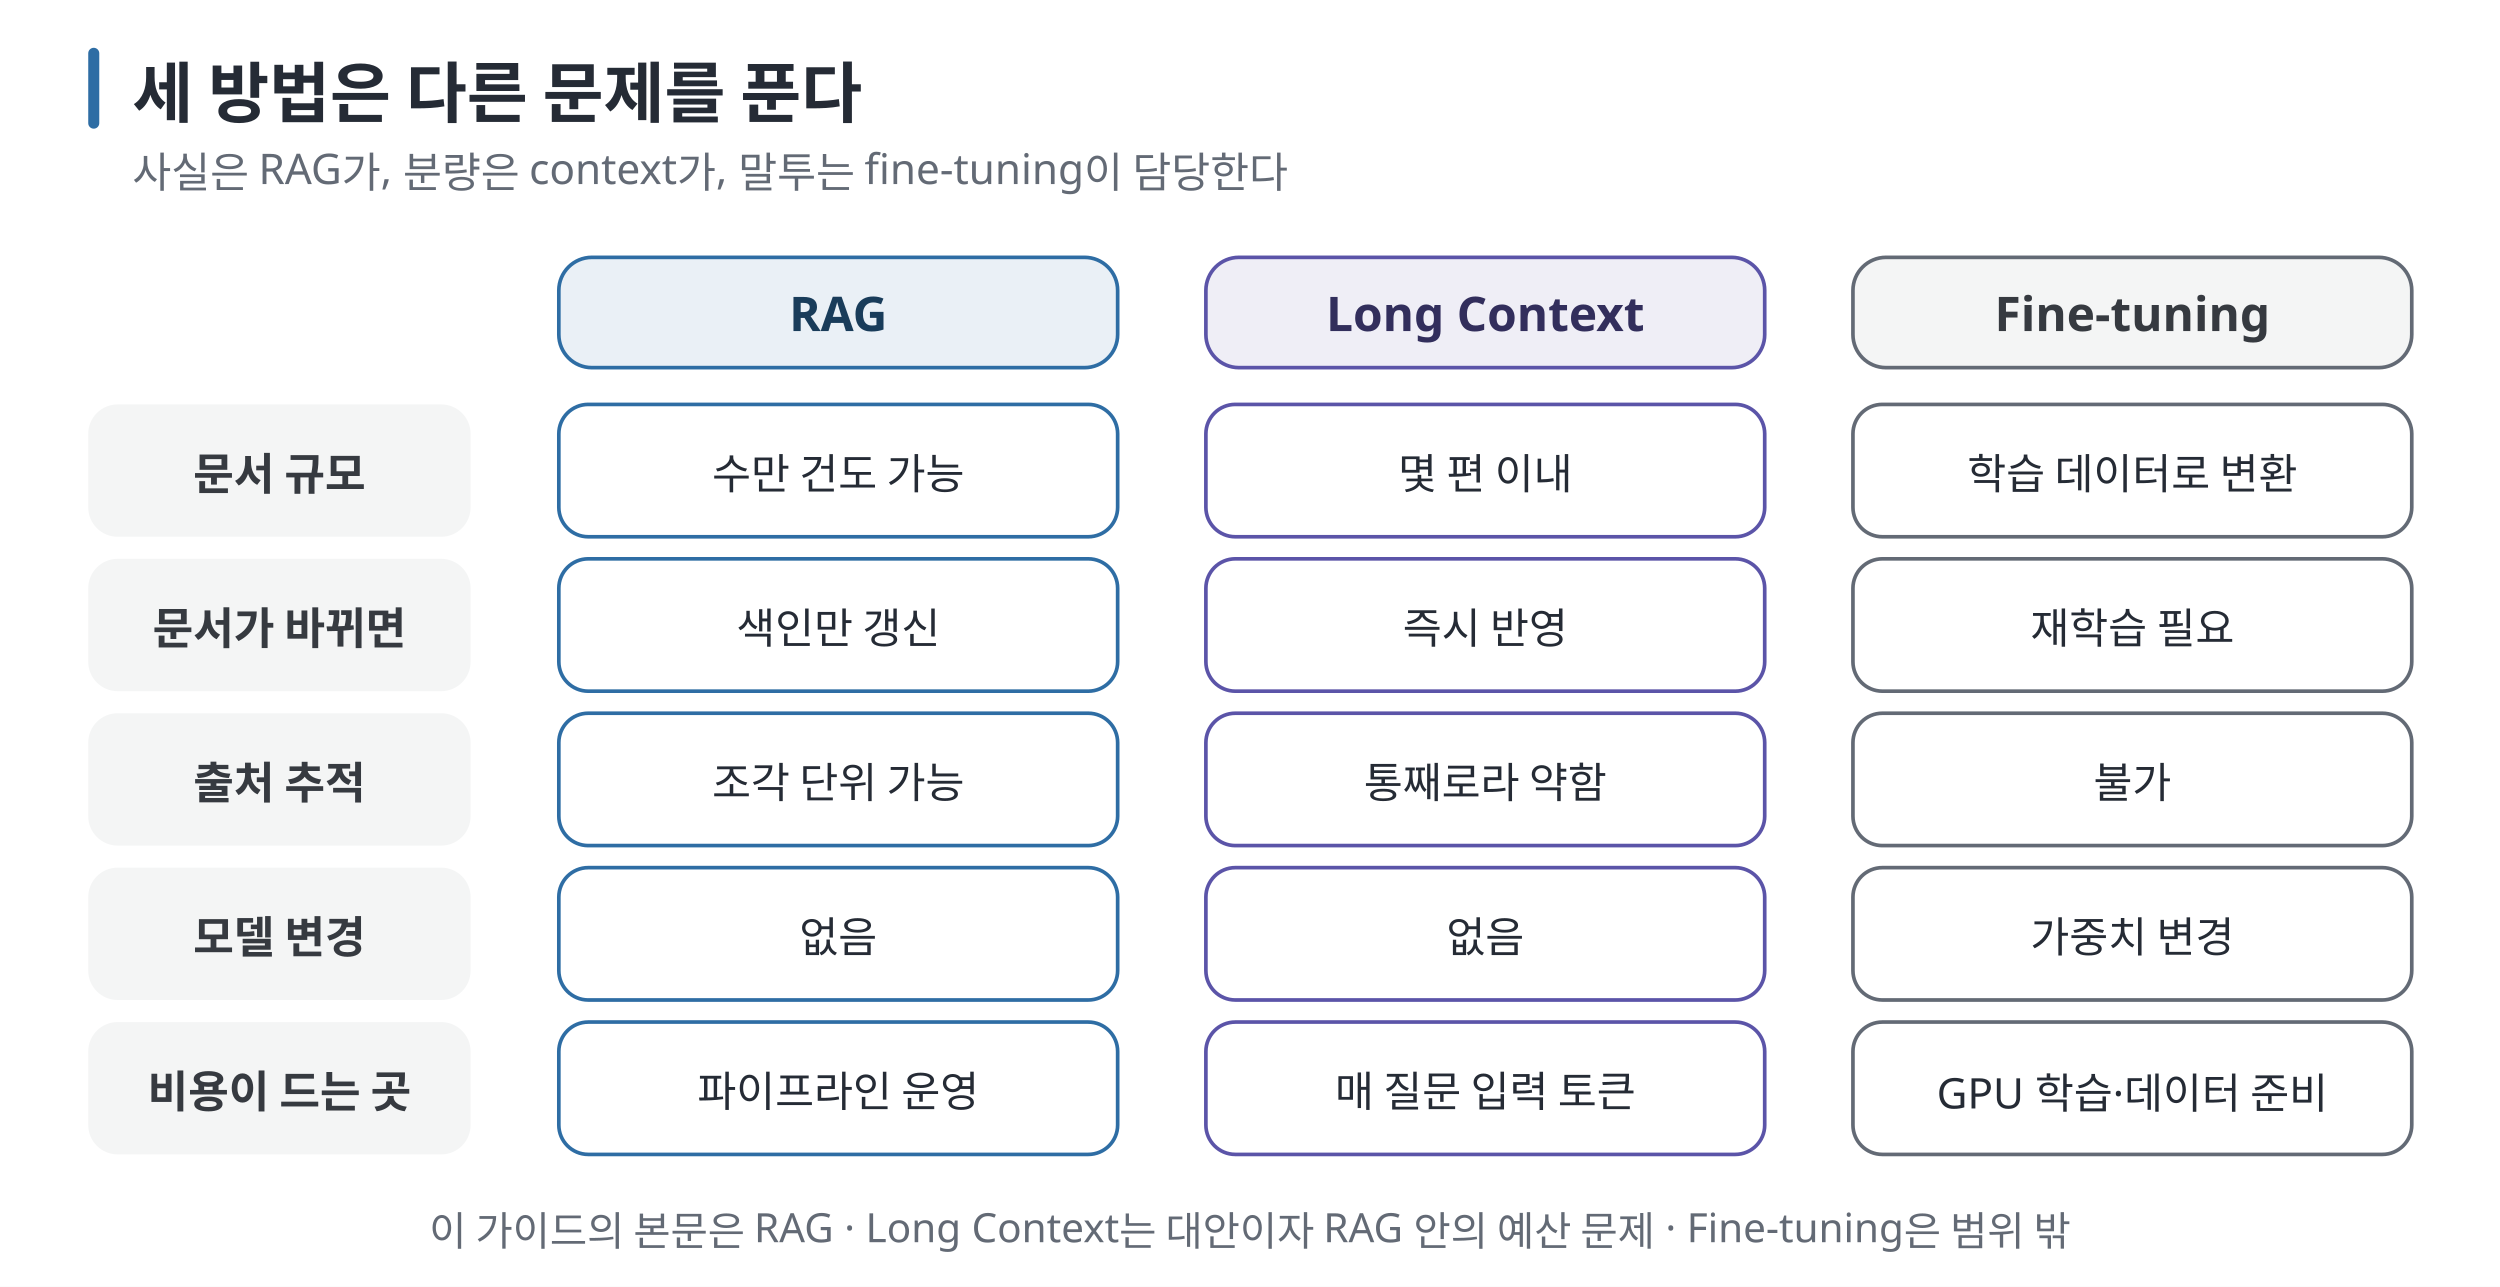
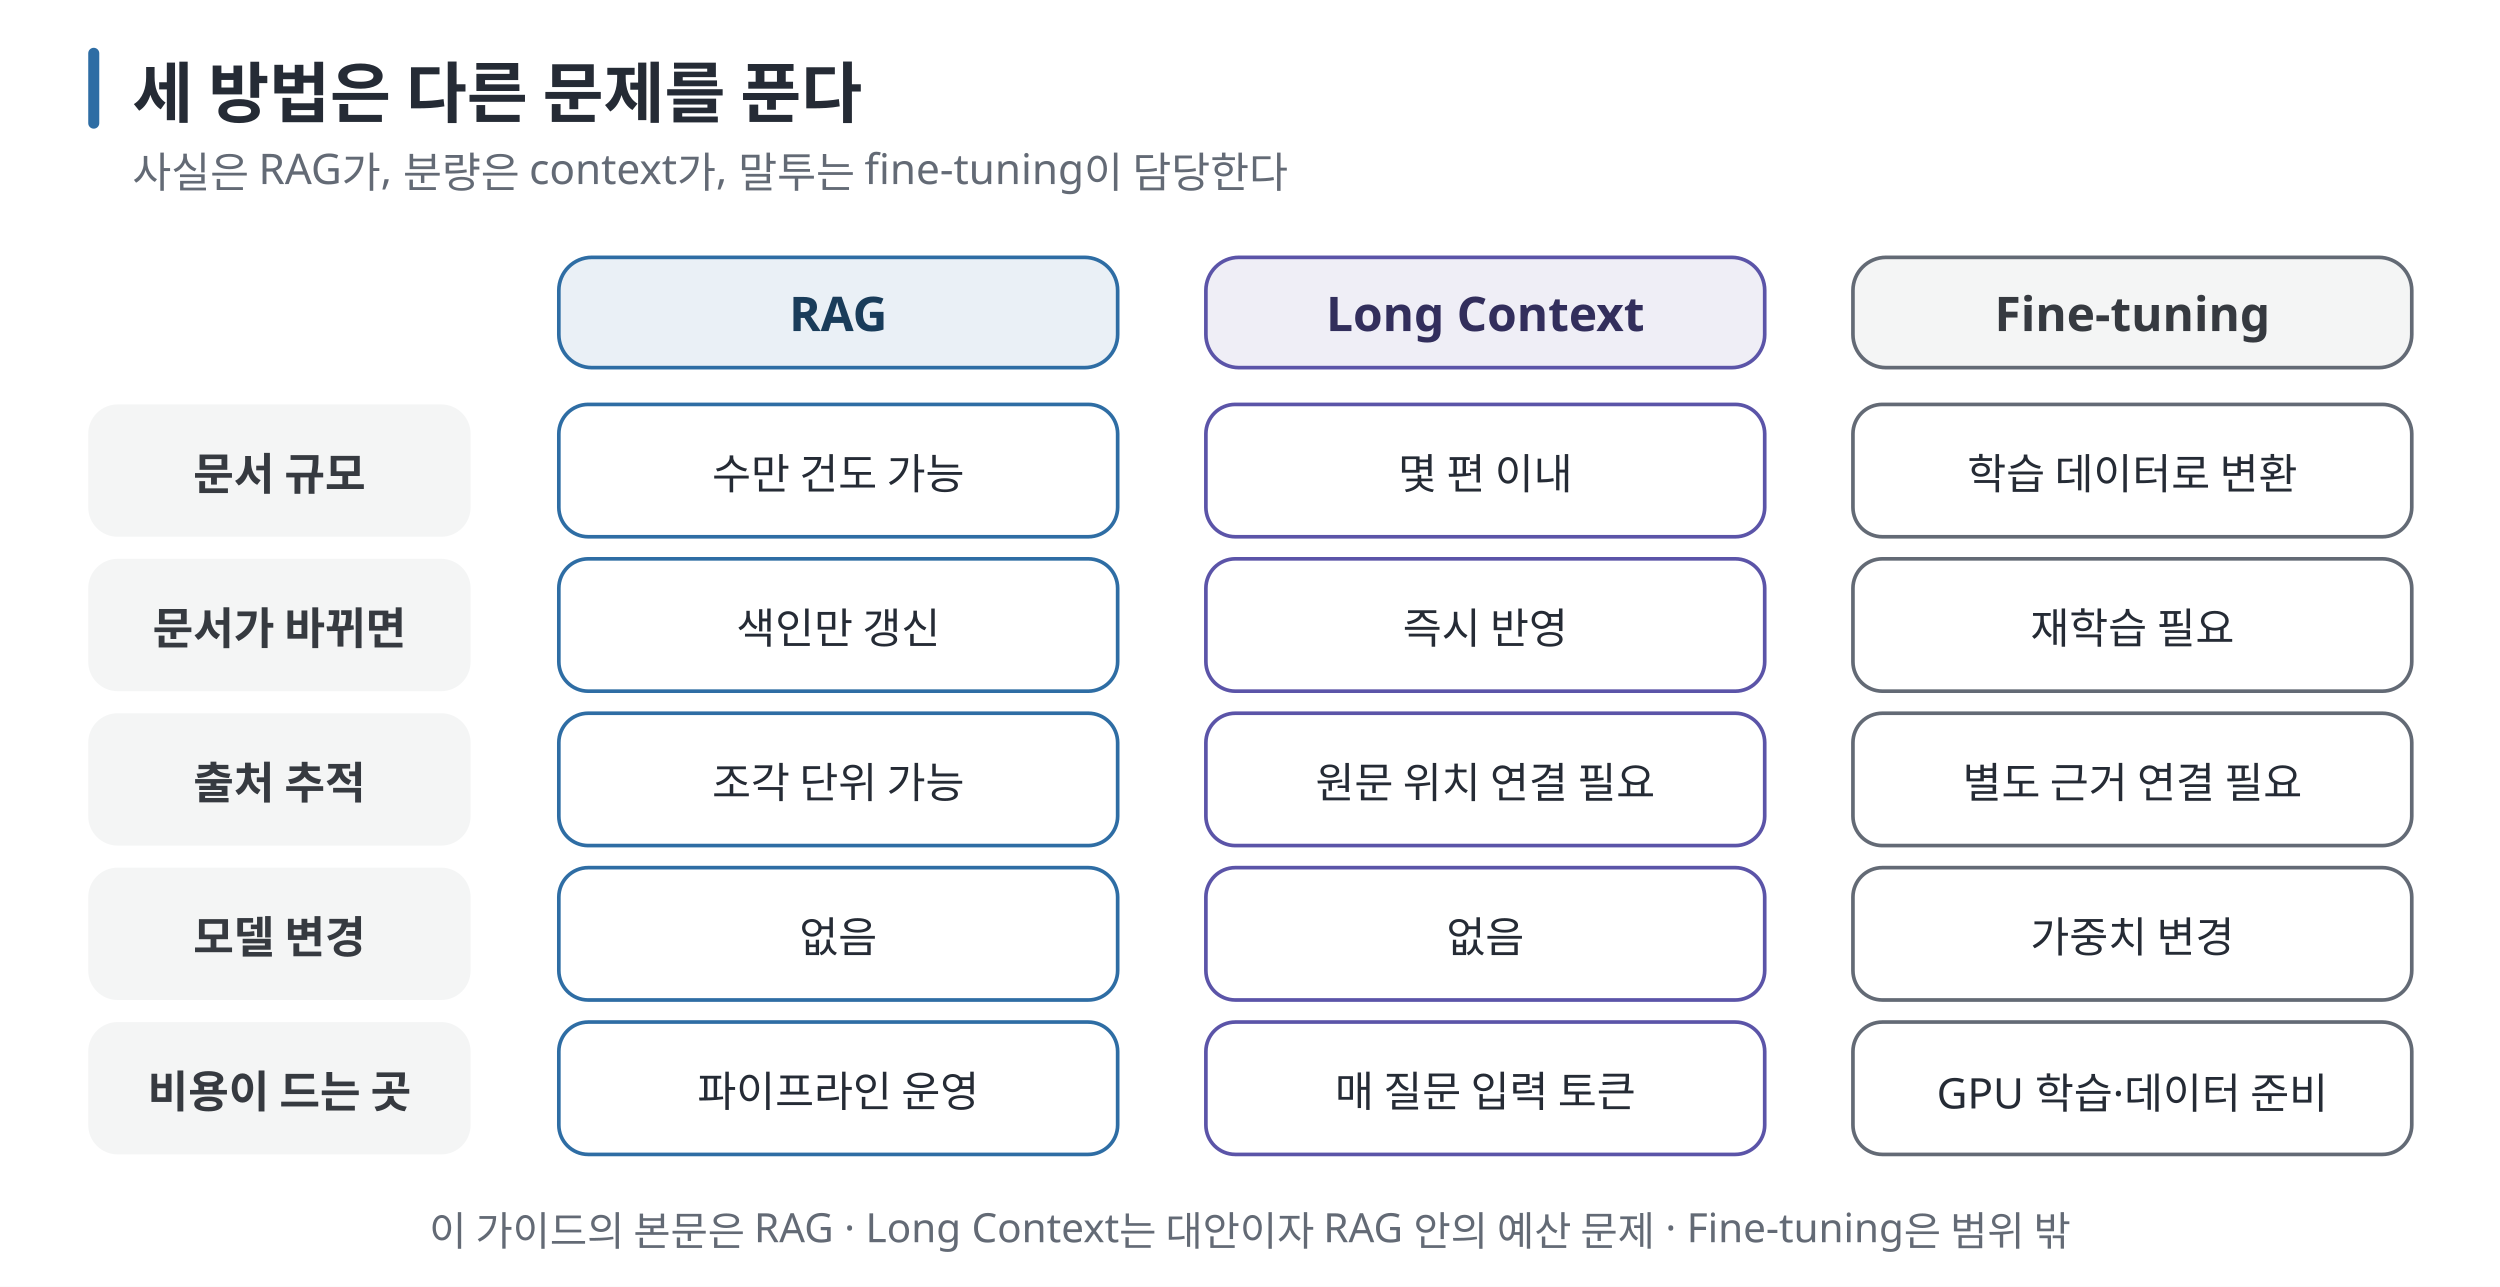
<svg xmlns="http://www.w3.org/2000/svg" viewBox="0 0 680 350" width="680" height="350" role="img" style="font-family:Pretendard,'Apple SD Gothic Neo','Malgun Gothic','Noto Sans KR',sans-serif">
  <rect x="0" y="0" width="680" height="350" data-fill-role="surface" fill="#FFFFFF" />
  <rect x="24" y="13" width="3" height="22" rx="1.5" data-fill-role="focus" fill="#2E6DA4" />
  <text x="36" y="24" font-size="18" font-weight="700" data-fill-role="ink" fill="#252B35" text-anchor="start" dominant-baseline="central">세 방법은 다른 문제를 푼다</text>
  <text x="36" y="46" font-size="11.5" data-fill-role="muted" fill="#636A75" text-anchor="start" dominant-baseline="central">사실은 RAG가, 분량은 context가, 말투는 fine-tuning이 담당한다</text>
  <rect x="152" y="70" width="152" height="30" rx="9" data-fill-role="edge-fill" fill="#EAF0F6" data-stroke-role="edge-line" stroke="#2E6DA4" stroke-width="1" />
  <text x="228" y="85.0" font-size="13" font-weight="700" data-fill-role="edge-ink" fill="#193C5A" text-anchor="middle" dominant-baseline="central">RAG</text>
  <rect x="328" y="70" width="152" height="30" rx="9" data-fill-role="api-fill" fill="#EFEEF6" data-stroke-role="api-line" stroke="#5B54A8" stroke-width="1" />
  <text x="404" y="85.0" font-size="13" font-weight="700" data-fill-role="api-ink" fill="#322E5C" text-anchor="middle" dominant-baseline="central">Long Context</text>
  <rect x="504" y="70" width="152" height="30" rx="9" data-fill-role="data-fill" fill="#F4F5F5" data-stroke-role="data-line" stroke="#636A75" stroke-width="1" />
  <text x="580" y="85.0" font-size="13" font-weight="700" data-fill-role="data-ink" fill="#363A40" text-anchor="middle" dominant-baseline="central">Fine-tuning</text>
  <rect x="24" y="110" width="104" height="36" rx="8" data-fill-role="data-fill" fill="#F4F5F5" />
  <text x="76" y="128.0" font-size="12" font-weight="700" data-fill-role="data-ink" fill="#363A40" text-anchor="middle" dominant-baseline="central">문서 규모</text>
  <rect x="152" y="110" width="152" height="36" rx="8" data-fill-role="surface" fill="#FFFFFF" data-stroke-role="edge-line" stroke="#2E6DA4" stroke-width="1" />
  <text x="228" y="128.0" font-size="11.5" data-fill-role="ink" fill="#252B35" text-anchor="middle" dominant-baseline="central">수만 건도 가능</text>
  <rect x="328" y="110" width="152" height="36" rx="8" data-fill-role="surface" fill="#FFFFFF" data-stroke-role="api-line" stroke="#5B54A8" stroke-width="1" />
  <text x="404" y="128.0" font-size="11.5" data-fill-role="ink" fill="#252B35" text-anchor="middle" dominant-baseline="central">몇 편 이내</text>
  <rect x="504" y="110" width="152" height="36" rx="8" data-fill-role="surface" fill="#FFFFFF" data-stroke-role="data-line" stroke="#636A75" stroke-width="1" />
  <text x="580" y="128.0" font-size="11.5" data-fill-role="ink" fill="#252B35" text-anchor="middle" dominant-baseline="central">학습 데이터로 변환</text>
  <rect x="24" y="152" width="104" height="36" rx="8" data-fill-role="data-fill" fill="#F4F5F5" />
  <text x="76" y="170.0" font-size="12" font-weight="700" data-fill-role="data-ink" fill="#363A40" text-anchor="middle" dominant-baseline="central">문서가 바뀌면</text>
  <rect x="152" y="152" width="152" height="36" rx="8" data-fill-role="surface" fill="#FFFFFF" data-stroke-role="edge-line" stroke="#2E6DA4" stroke-width="1" />
  <text x="228" y="170.0" font-size="11.5" data-fill-role="ink" fill="#252B35" text-anchor="middle" dominant-baseline="central">색인만 갱신</text>
  <rect x="328" y="152" width="152" height="36" rx="8" data-fill-role="surface" fill="#FFFFFF" data-stroke-role="api-line" stroke="#5B54A8" stroke-width="1" />
  <text x="404" y="170.0" font-size="11.5" data-fill-role="ink" fill="#252B35" text-anchor="middle" dominant-baseline="central">즉시 반영</text>
  <rect x="504" y="152" width="152" height="36" rx="8" data-fill-role="surface" fill="#FFFFFF" data-stroke-role="data-line" stroke="#636A75" stroke-width="1" />
  <text x="580" y="170.0" font-size="11.5" data-fill-role="ink" fill="#252B35" text-anchor="middle" dominant-baseline="central">재학습 필요</text>
  <rect x="24" y="194" width="104" height="36" rx="8" data-fill-role="data-fill" fill="#F4F5F5" />
  <text x="76" y="212.0" font-size="12" font-weight="700" data-fill-role="data-ink" fill="#363A40" text-anchor="middle" dominant-baseline="central">출처 추적</text>
  <rect x="152" y="194" width="152" height="36" rx="8" data-fill-role="surface" fill="#FFFFFF" data-stroke-role="edge-line" stroke="#2E6DA4" stroke-width="1" />
  <text x="228" y="212.0" font-size="11.5" data-fill-role="ink" fill="#252B35" text-anchor="middle" dominant-baseline="central">조각 단위 가능</text>
  <rect x="328" y="194" width="152" height="36" rx="8" data-fill-role="surface" fill="#FFFFFF" data-stroke-role="api-line" stroke="#5B54A8" stroke-width="1" />
-   <text x="404" y="212.0" font-size="11.5" data-fill-role="ink" fill="#252B35" text-anchor="middle" dominant-baseline="central">통째로라 약함</text>
+   <text x="404" y="212.0" font-size="11.5" data-fill-role="ink" fill="#252B35" text-anchor="middle" dominant-baseline="central">원문 위치 연결 필요</text>
  <rect x="504" y="194" width="152" height="36" rx="8" data-fill-role="surface" fill="#FFFFFF" data-stroke-role="data-line" stroke="#636A75" stroke-width="1" />
-   <text x="580" y="212.0" font-size="11.5" data-fill-role="ink" fill="#252B35" text-anchor="middle" dominant-baseline="central">불가</text>
+   <text x="580" y="212.0" font-size="11.5" data-fill-role="ink" fill="#252B35" text-anchor="middle" dominant-baseline="central">별도 근거 연결 필요</text>
  <rect x="24" y="236" width="104" height="36" rx="8" data-fill-role="data-fill" fill="#F4F5F5" />
  <text x="76" y="254.0" font-size="12" font-weight="700" data-fill-role="data-ink" fill="#363A40" text-anchor="middle" dominant-baseline="central">모델 변경</text>
  <rect x="152" y="236" width="152" height="36" rx="8" data-fill-role="surface" fill="#FFFFFF" data-stroke-role="edge-line" stroke="#2E6DA4" stroke-width="1" />
  <text x="228" y="254.0" font-size="11.5" data-fill-role="ink" fill="#252B35" text-anchor="middle" dominant-baseline="central">없음</text>
  <rect x="328" y="236" width="152" height="36" rx="8" data-fill-role="surface" fill="#FFFFFF" data-stroke-role="api-line" stroke="#5B54A8" stroke-width="1" />
  <text x="404" y="254.0" font-size="11.5" data-fill-role="ink" fill="#252B35" text-anchor="middle" dominant-baseline="central">없음</text>
  <rect x="504" y="236" width="152" height="36" rx="8" data-fill-role="surface" fill="#FFFFFF" data-stroke-role="data-line" stroke="#636A75" stroke-width="1" />
  <text x="580" y="254.0" font-size="11.5" data-fill-role="ink" fill="#252B35" text-anchor="middle" dominant-baseline="central">가중치 변경</text>
  <rect x="24" y="278" width="104" height="36" rx="8" data-fill-role="data-fill" fill="#F4F5F5" />
  <text x="76" y="296.0" font-size="12" font-weight="700" data-fill-role="data-ink" fill="#363A40" text-anchor="middle" dominant-baseline="central">비용이 드는 곳</text>
  <rect x="152" y="278" width="152" height="36" rx="8" data-fill-role="surface" fill="#FFFFFF" data-stroke-role="edge-line" stroke="#2E6DA4" stroke-width="1" />
  <text x="228" y="296.0" font-size="11.5" data-fill-role="ink" fill="#252B35" text-anchor="middle" dominant-baseline="central">파이프라인 운영</text>
  <rect x="328" y="278" width="152" height="36" rx="8" data-fill-role="surface" fill="#FFFFFF" data-stroke-role="api-line" stroke="#5B54A8" stroke-width="1" />
  <text x="404" y="296.0" font-size="11.5" data-fill-role="ink" fill="#252B35" text-anchor="middle" dominant-baseline="central">매 질문 입력 토큰</text>
  <rect x="504" y="278" width="152" height="36" rx="8" data-fill-role="surface" fill="#FFFFFF" data-stroke-role="data-line" stroke="#636A75" stroke-width="1" />
  <text x="580" y="296.0" font-size="11.5" data-fill-role="ink" fill="#252B35" text-anchor="middle" dominant-baseline="central">GPU 학습·데이터 준비</text>
  <text x="340.0" y="334" font-size="11" data-fill-role="muted" fill="#636A75" text-anchor="middle" dominant-baseline="central">이 가이드의 본문은 RAG · Long Context는 대안이자 RAG 안의 예산 문제 · Fine-tuning은 범위 밖</text>
</svg>
